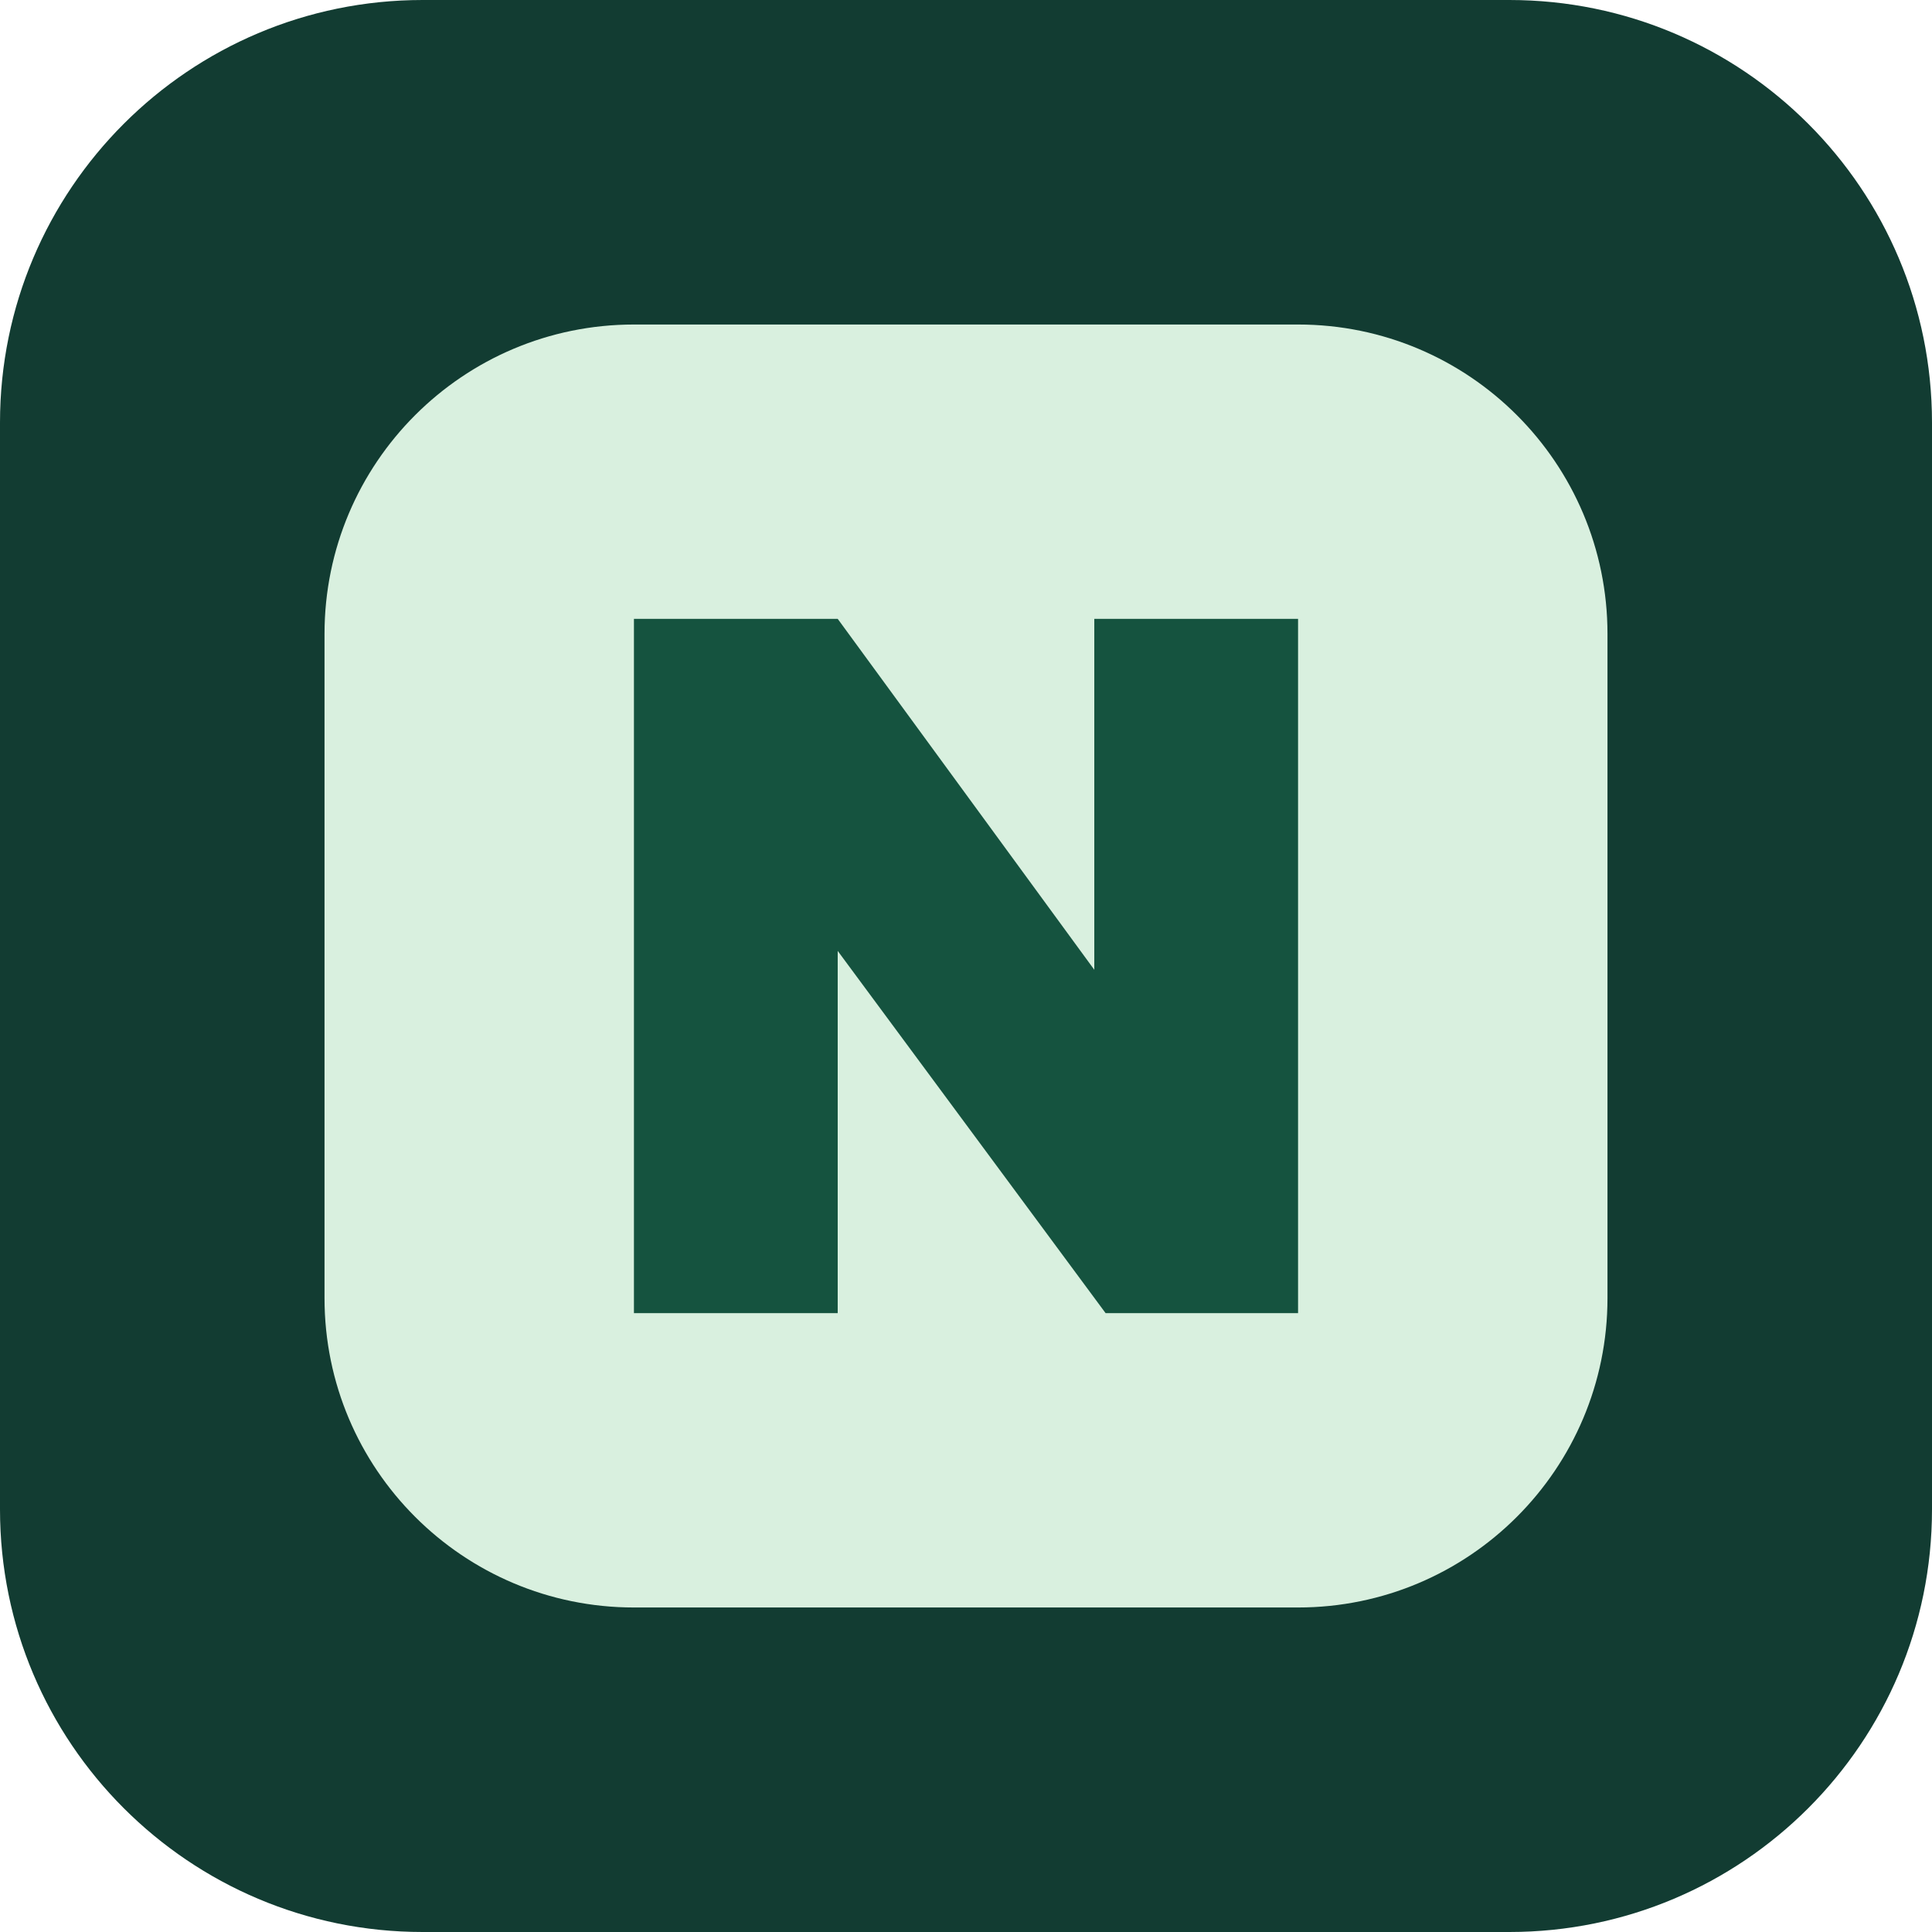
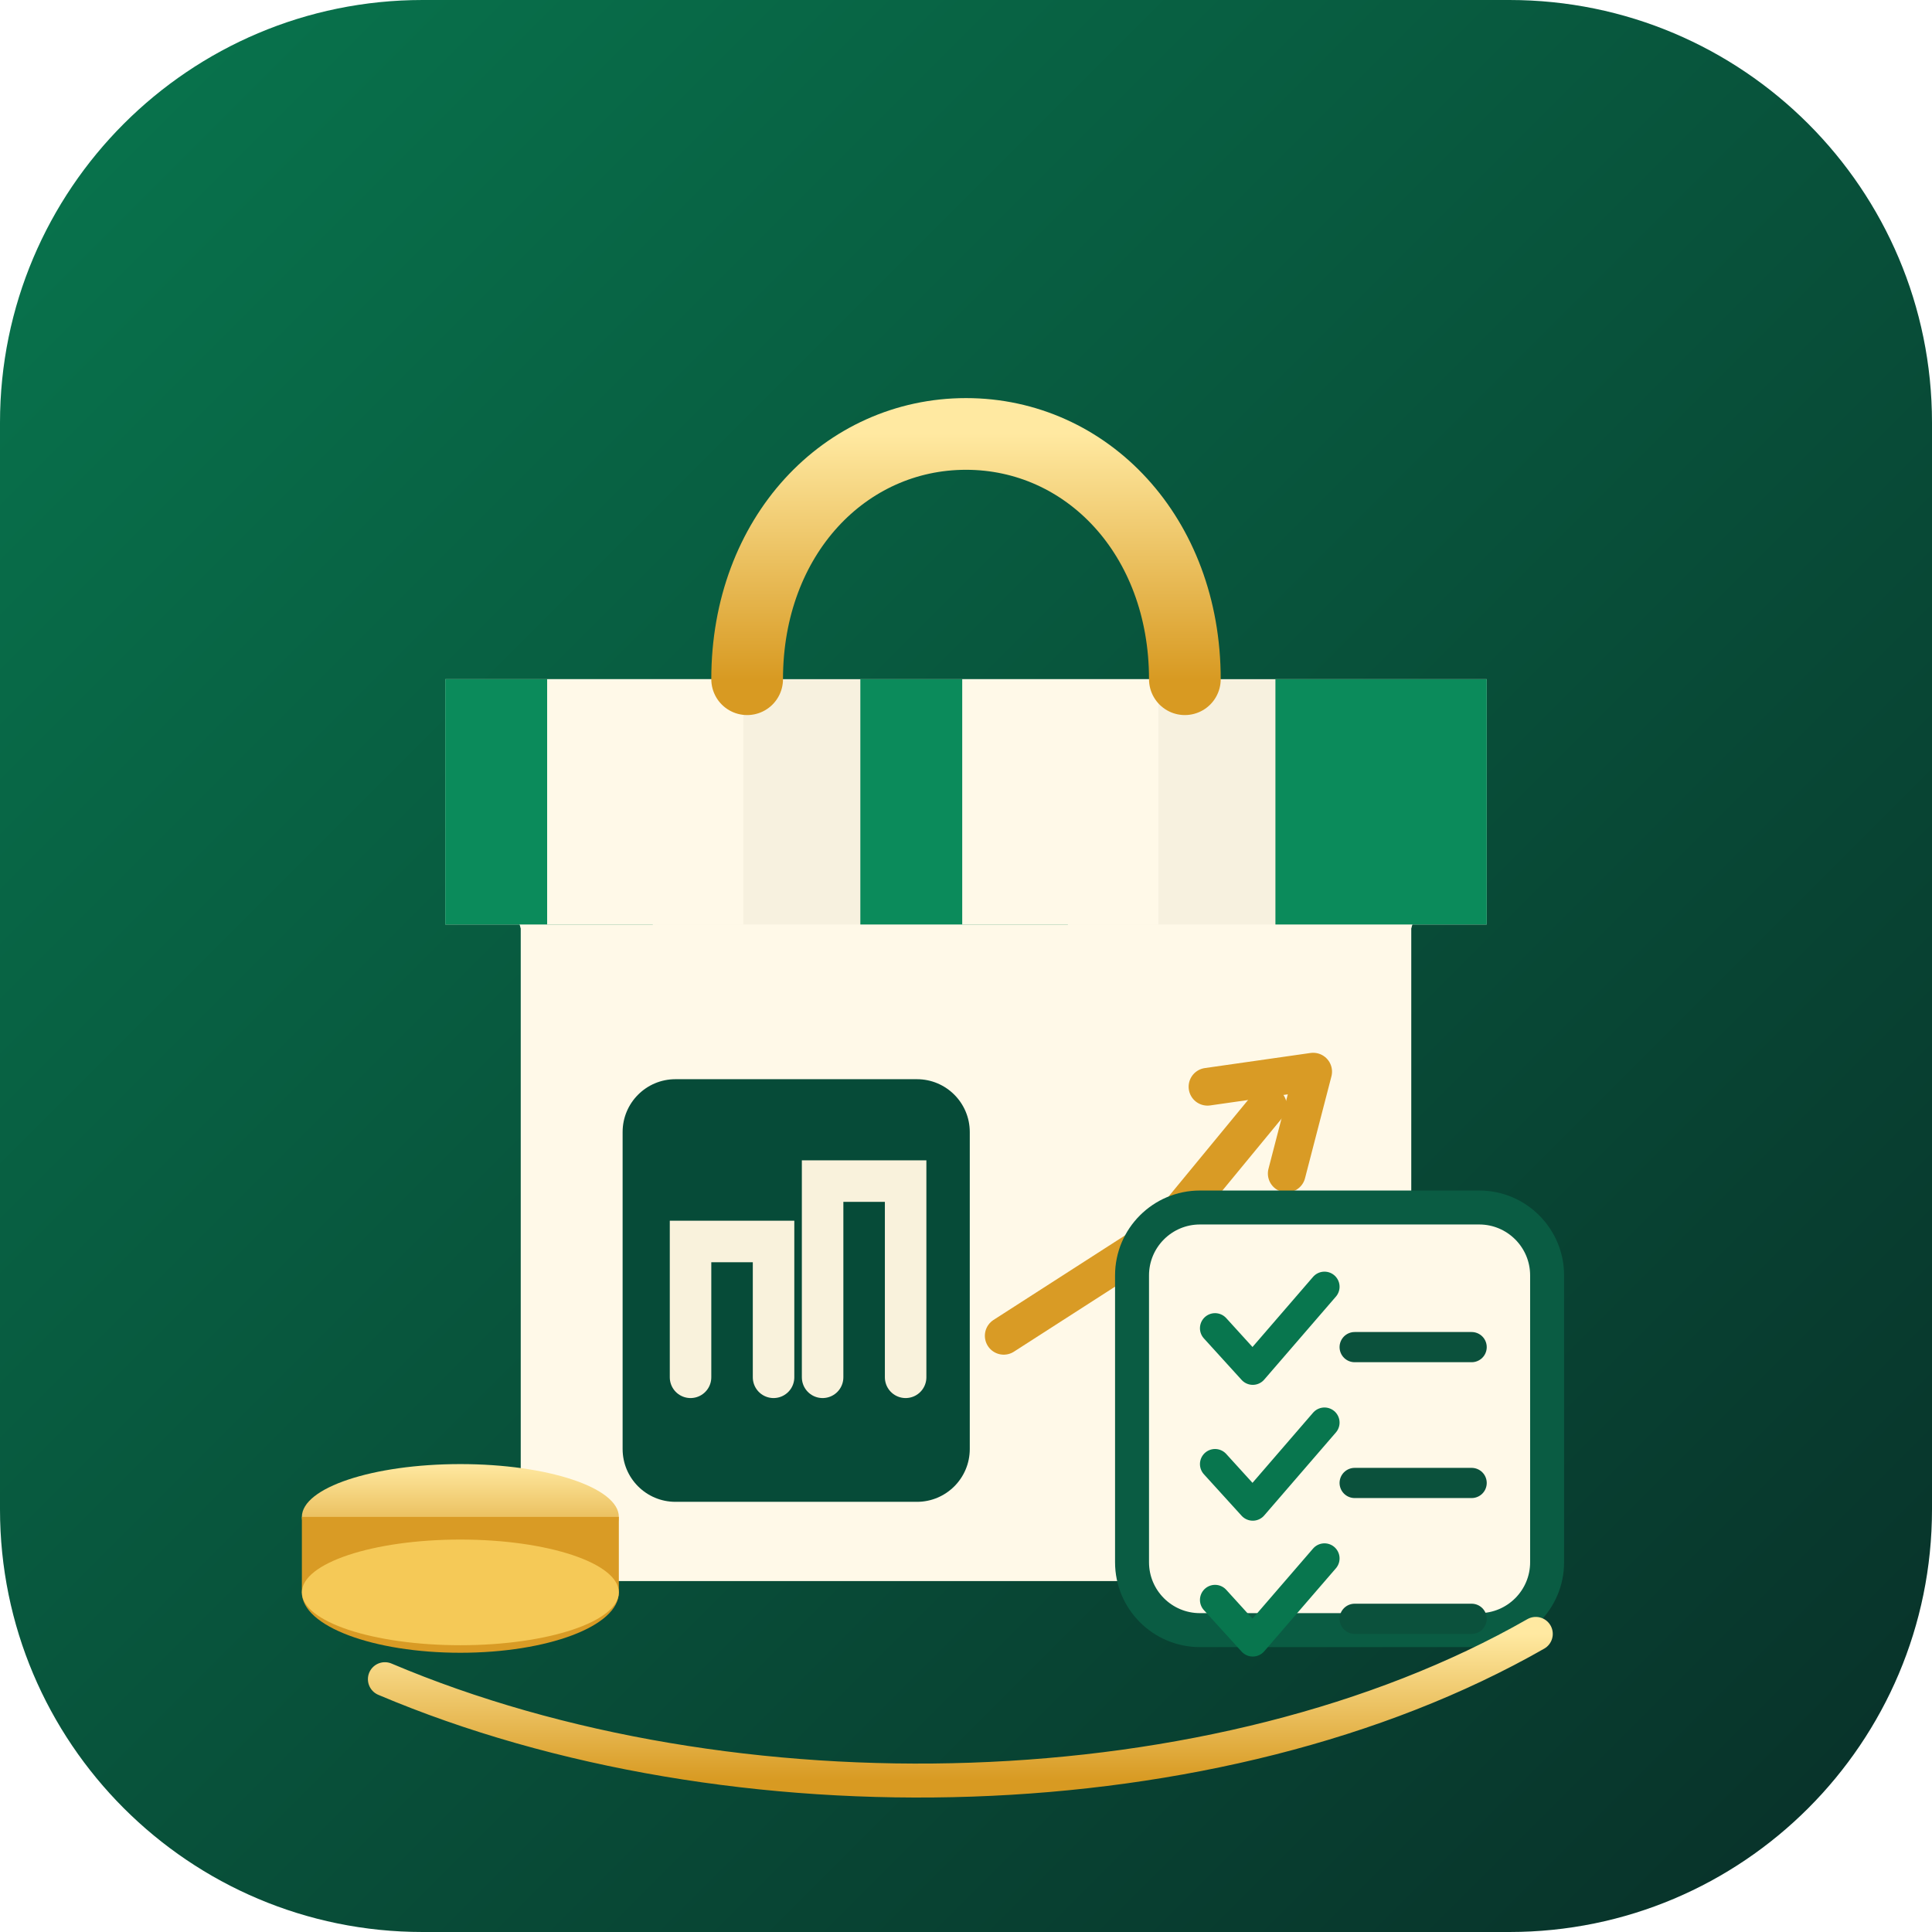
<svg xmlns="http://www.w3.org/2000/svg" viewBox="0 0 512 512">
-   <rect width="512" height="512" rx="112" fill="#123c32" />
-   <rect x="86" y="86" width="340" height="340" rx="82" fill="#d9f0df" />
-   <path d="M168 348V164h54l68 93v-93h54v184h-51l-71-96v96z" fill="#15533f" />
+   <defs>
+     <linearGradient id="bg" x1="0" y1="0" x2="1" y2="1">
+       <stop stop-color="#08764e" />
+       <stop offset="1" stop-color="#082f28" />
+     </linearGradient>
+     <linearGradient id="gold" x1="0" y1="0" x2="0" y2="1">
+       <stop stop-color="#ffe9a1" />
+       <stop offset="1" stop-color="#d89a22" />
+     </linearGradient>
+   </defs>
+   <rect width="512" height="512" rx="112" fill="url(#bg)" />
+   <path d="M118 180h276l-20 66H138z" fill="#fff9e8" />
+   <path d="M138 242h236v177H138z" fill="#fff9e8" />
+   <path d="M118 180h276v65H118z" fill="#f7f1df" />
+   <path d="M118 180h55v65h-55zm110 0h55v65h-55zm110 0h56v65h-56z" fill="#0b8b5b" />
+   <path d="M145 245h52v-65h-52zm110 0h52v-65h-52z" fill="#fff9e8" />
+   <path d="M198 180c0-38 26-65 58-65s58 27 58 65" fill="none" stroke="url(#gold)" stroke-width="19" stroke-linecap="round" />
+   <rect x="165" y="286" width="92" height="112" rx="14" fill="#064b38" />
+   <path d="M183 365v-36h22v36m13 0v-52h22v52" fill="none" stroke="#f9f2dc" stroke-width="11" stroke-linecap="round" />
+   <path d="M266 354l42-27 28-34" fill="none" stroke="#d99b25" stroke-width="10" stroke-linecap="round" />
+   <path d="M320 288l28-4-7 27" fill="none" stroke="#d99b25" stroke-width="10" stroke-linecap="round" stroke-linejoin="round" />
+   <rect x="300" y="320" width="110" height="112" rx="18" fill="#fff9e8" stroke="#0a5c43" stroke-width="9" />
+   <path d="M322 352l10 11 19-22m-29 47 10 11 19-22m-29 47 10 11 19-22" fill="none" stroke="#08764e" stroke-width="8" stroke-linecap="round" stroke-linejoin="round" />
+   <path d="M359 357h31m-31 36h31m-31 36h31" stroke="#0b513c" stroke-width="8" stroke-linecap="round" />
+   <ellipse cx="122" cy="402" rx="42" ry="14" fill="url(#gold)" />
+   <path d="M80 402v20c0 9 19 16 42 16s42-7 42-16v-20" fill="#d99b25" />
+   <ellipse cx="122" cy="422" rx="42" ry="14" fill="#f5c957" />
+   <path d="M102 445c92 39 221 36 305-12" fill="none" stroke="url(#gold)" stroke-width="9" stroke-linecap="round" />
</svg>
